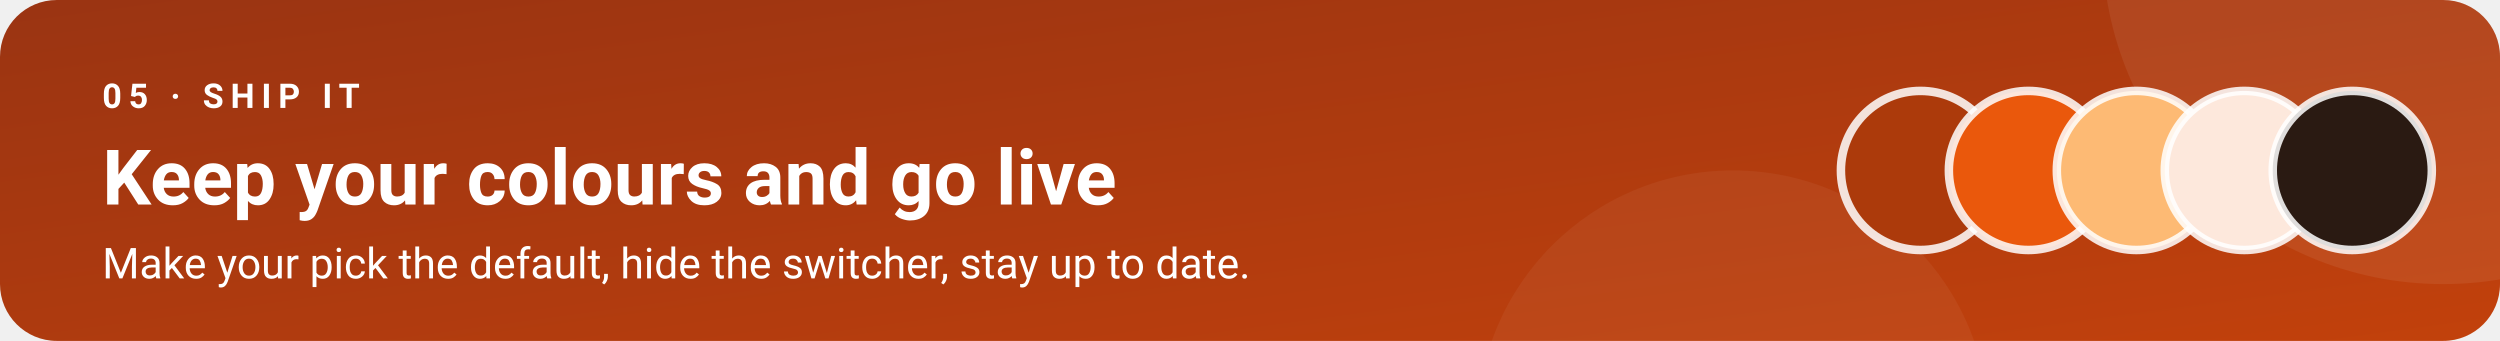
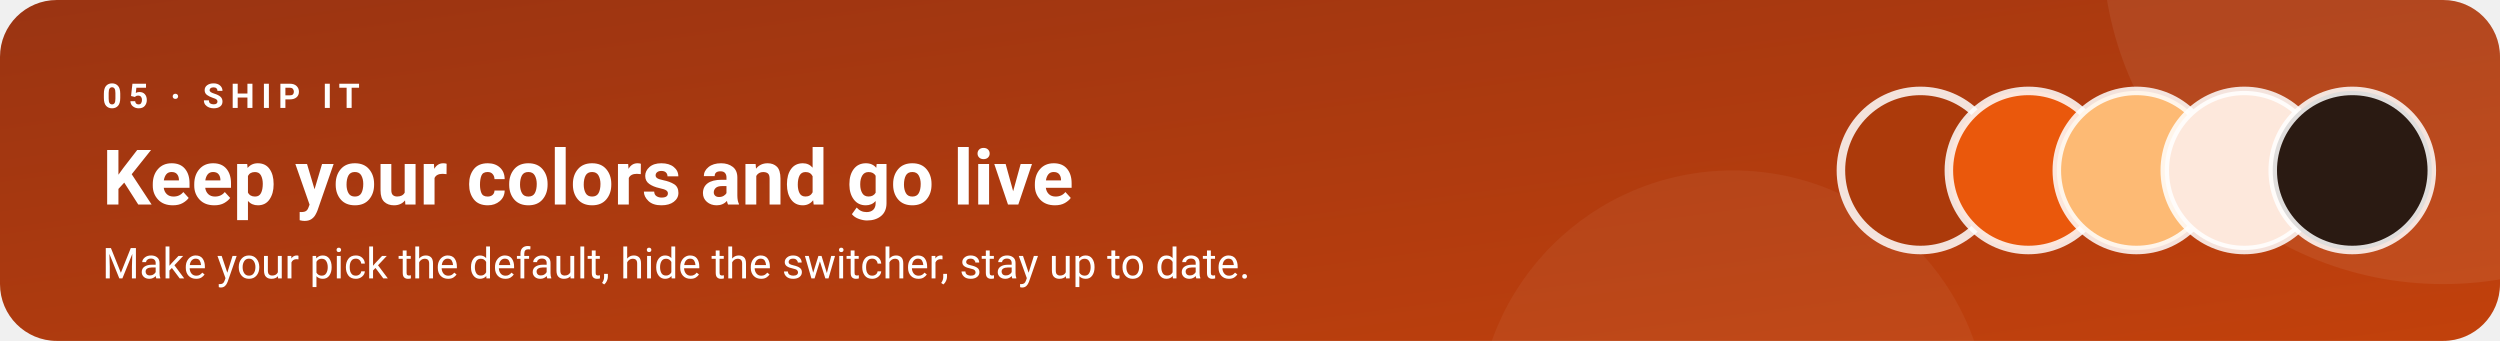
- <svg xmlns="http://www.w3.org/2000/svg" width="880" height="120" viewBox="0 0 880 120" role="img" aria-label="Ship it: Keep your colours and go live">
+ <svg xmlns="http://www.w3.org/2000/svg" width="880" height="120" viewBox="0 0 880 120" role="img" aria-label="Ship it: Keep your colors and go live">
  <defs>
    <linearGradient id="g" x1="0" y1="0" x2="1" y2="1">
      <stop offset="0" stop-color="#9a3412" />
      <stop offset="1" stop-color="#c2410c" />
    </linearGradient>
    <clipPath id="c">
      <rect width="880" height="120" rx="20" />
    </clipPath>
  </defs>
  <g clip-path="url(#c)">
    <rect width="880" height="120" fill="url(#g)" />
    <circle cx="860" cy="-20" r="120" fill="#ffffff" opacity="0.07" />
    <circle cx="610" cy="150" r="90" fill="#ffffff" opacity="0.05" />
  </g>
  <text x="36" y="38" font-family="-apple-system, BlinkMacSystemFont, 'Segoe UI', Roboto, Helvetica, Arial, sans-serif" font-size="12" font-weight="700" letter-spacing="2.4" fill="#ffffff">05 · SHIP IT</text>
-   <text x="36" y="72" font-family="-apple-system, BlinkMacSystemFont, 'Segoe UI', Roboto, Helvetica, Arial, sans-serif" font-size="27" font-weight="700" fill="#ffffff">Keep your colours and go live</text>
+   <text x="36" y="72" font-family="-apple-system, BlinkMacSystemFont, 'Segoe UI', Roboto, Helvetica, Arial, sans-serif" font-size="27" font-weight="700" fill="#ffffff">Keep your colors and go live</text>
  <text x="36" y="98" font-family="-apple-system, BlinkMacSystemFont, 'Segoe UI', Roboto, Helvetica, Arial, sans-serif" font-size="15" fill="#ffffff">Make your pick the default, hide the switcher, stay up to date.</text>
  <circle cx="676" cy="60" r="28" fill="#ac3a0b" stroke="#ffffff" stroke-opacity="0.85" stroke-width="3" />
  <circle cx="714" cy="60" r="28" fill="#ea580c" stroke="#ffffff" stroke-opacity="0.85" stroke-width="3" />
  <circle cx="752" cy="60" r="28" fill="#fdba74" stroke="#ffffff" stroke-opacity="0.85" stroke-width="3" />
  <circle cx="790" cy="60" r="28" fill="#fde8dc" stroke="#ffffff" stroke-opacity="0.85" stroke-width="3" />
  <circle cx="828" cy="60" r="28" fill="#2a1a12" stroke="#ffffff" stroke-opacity="0.85" stroke-width="3" />
</svg>
